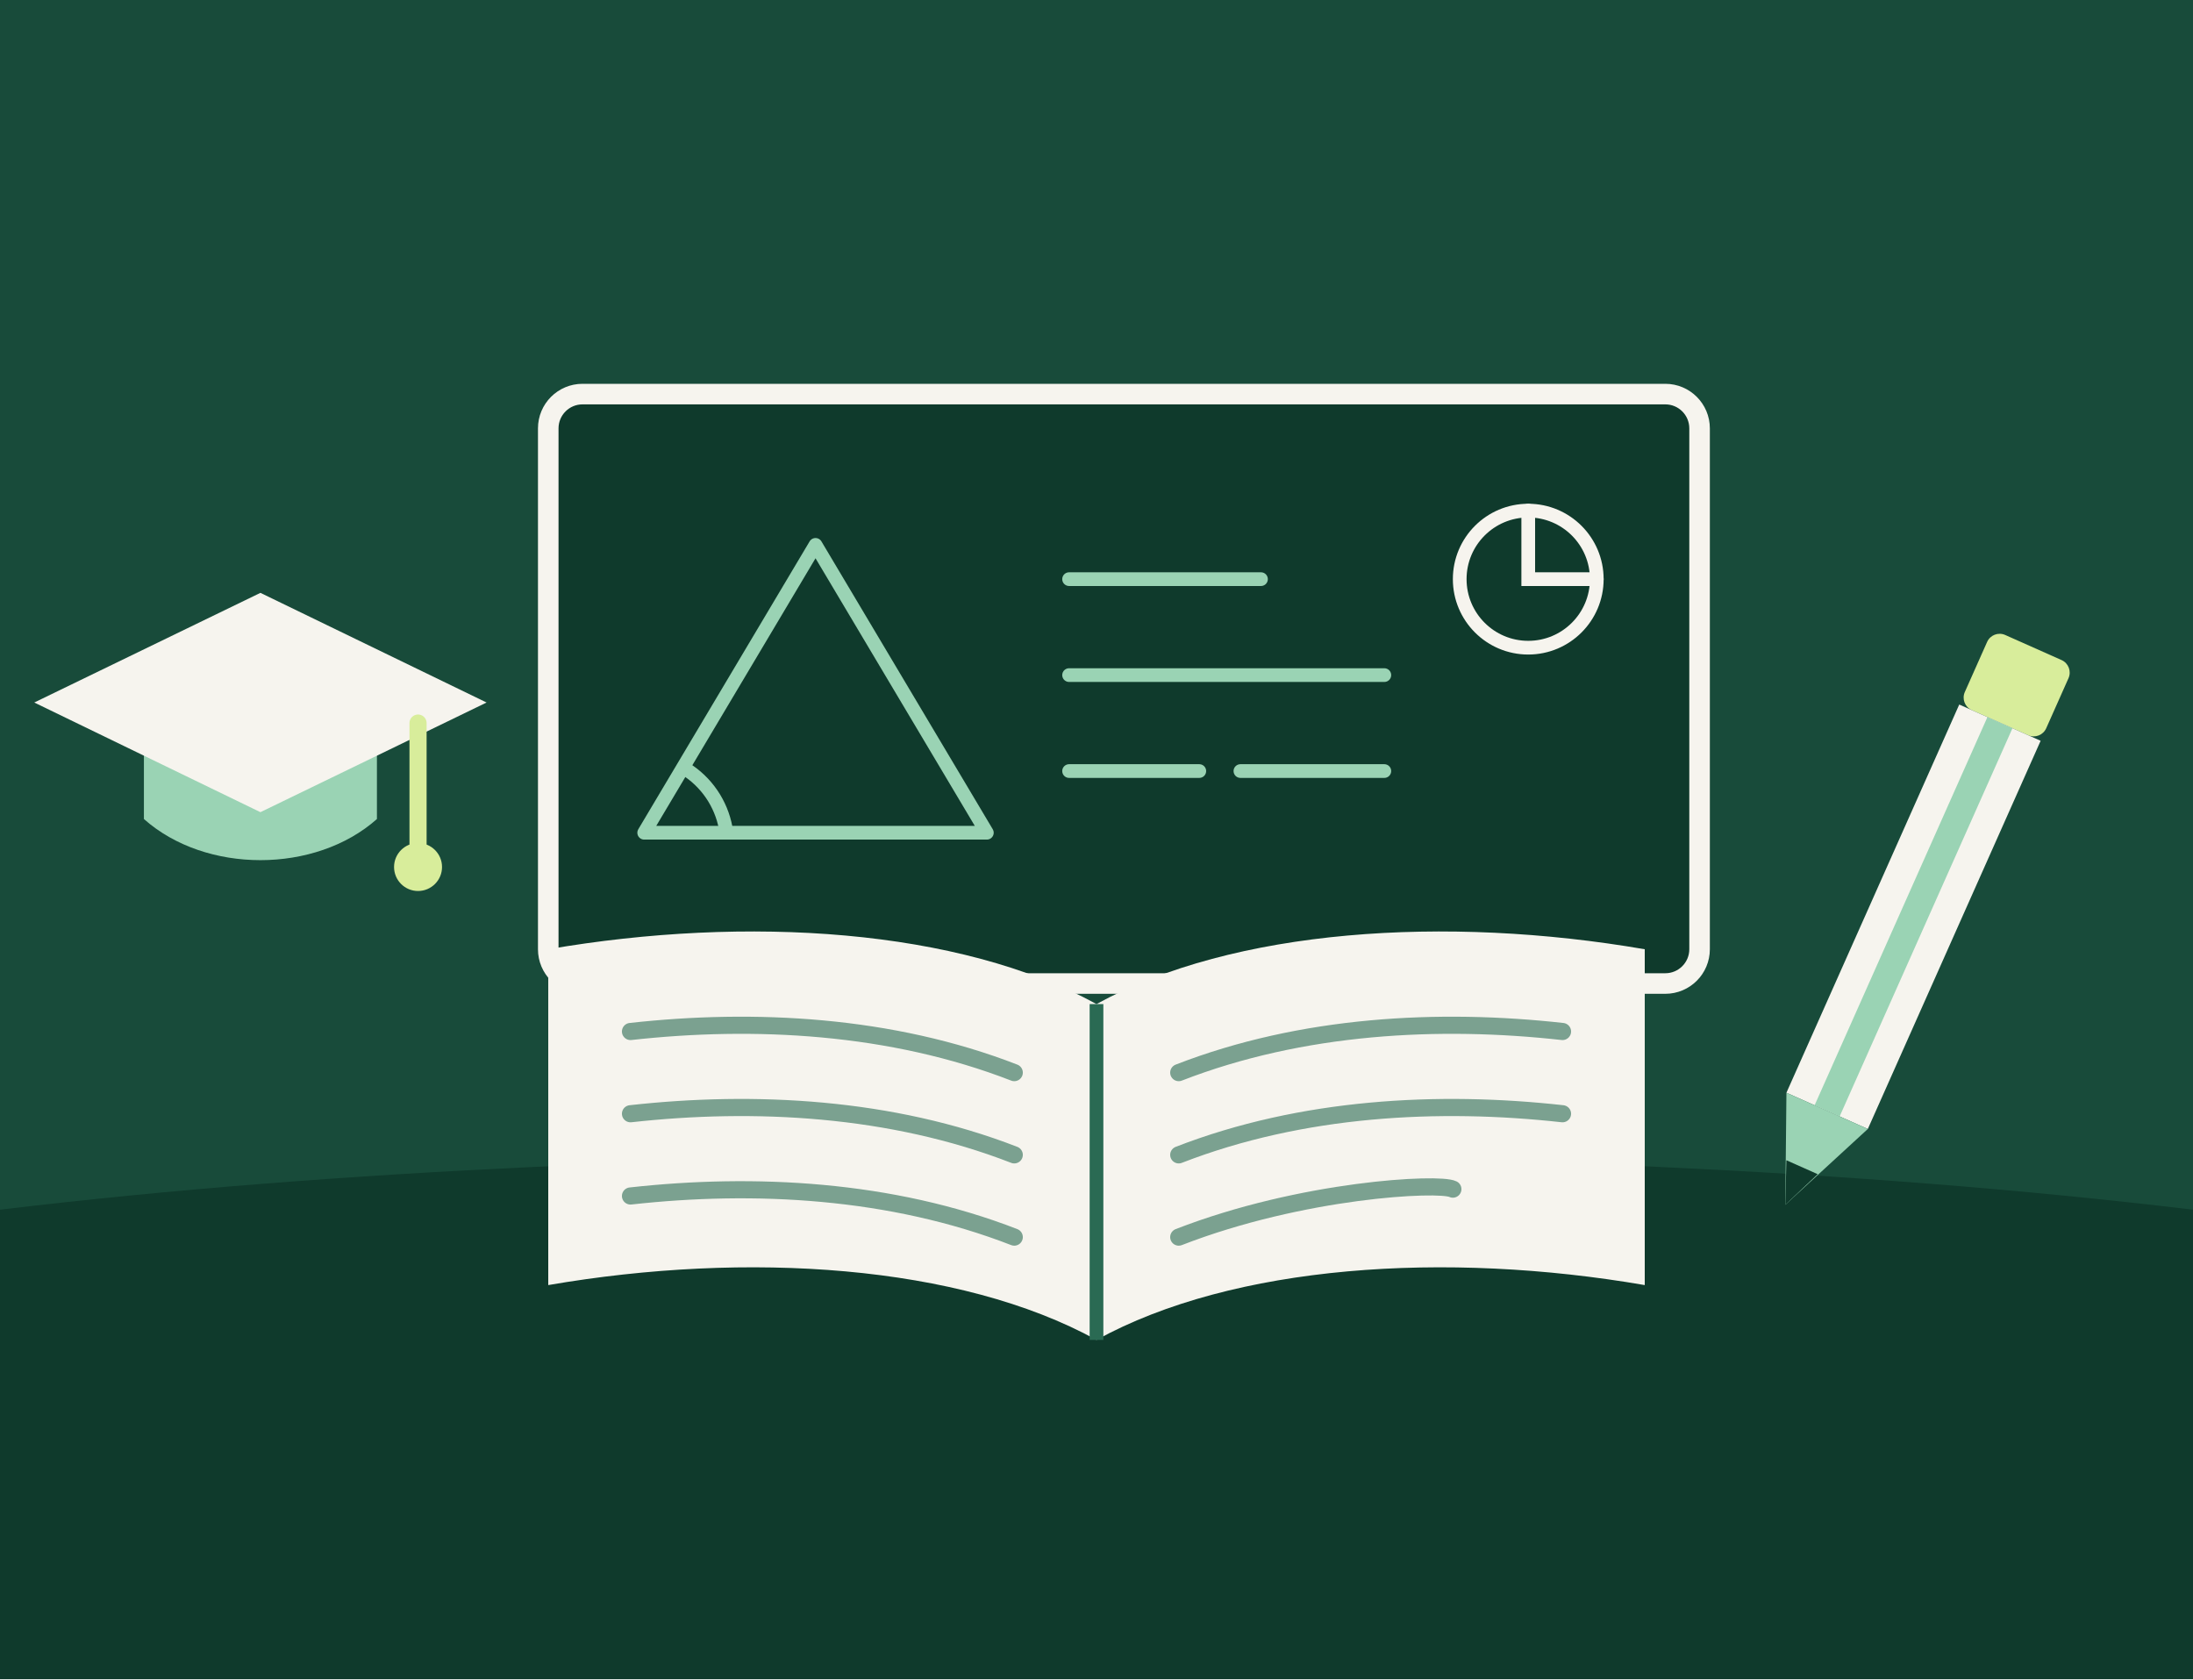
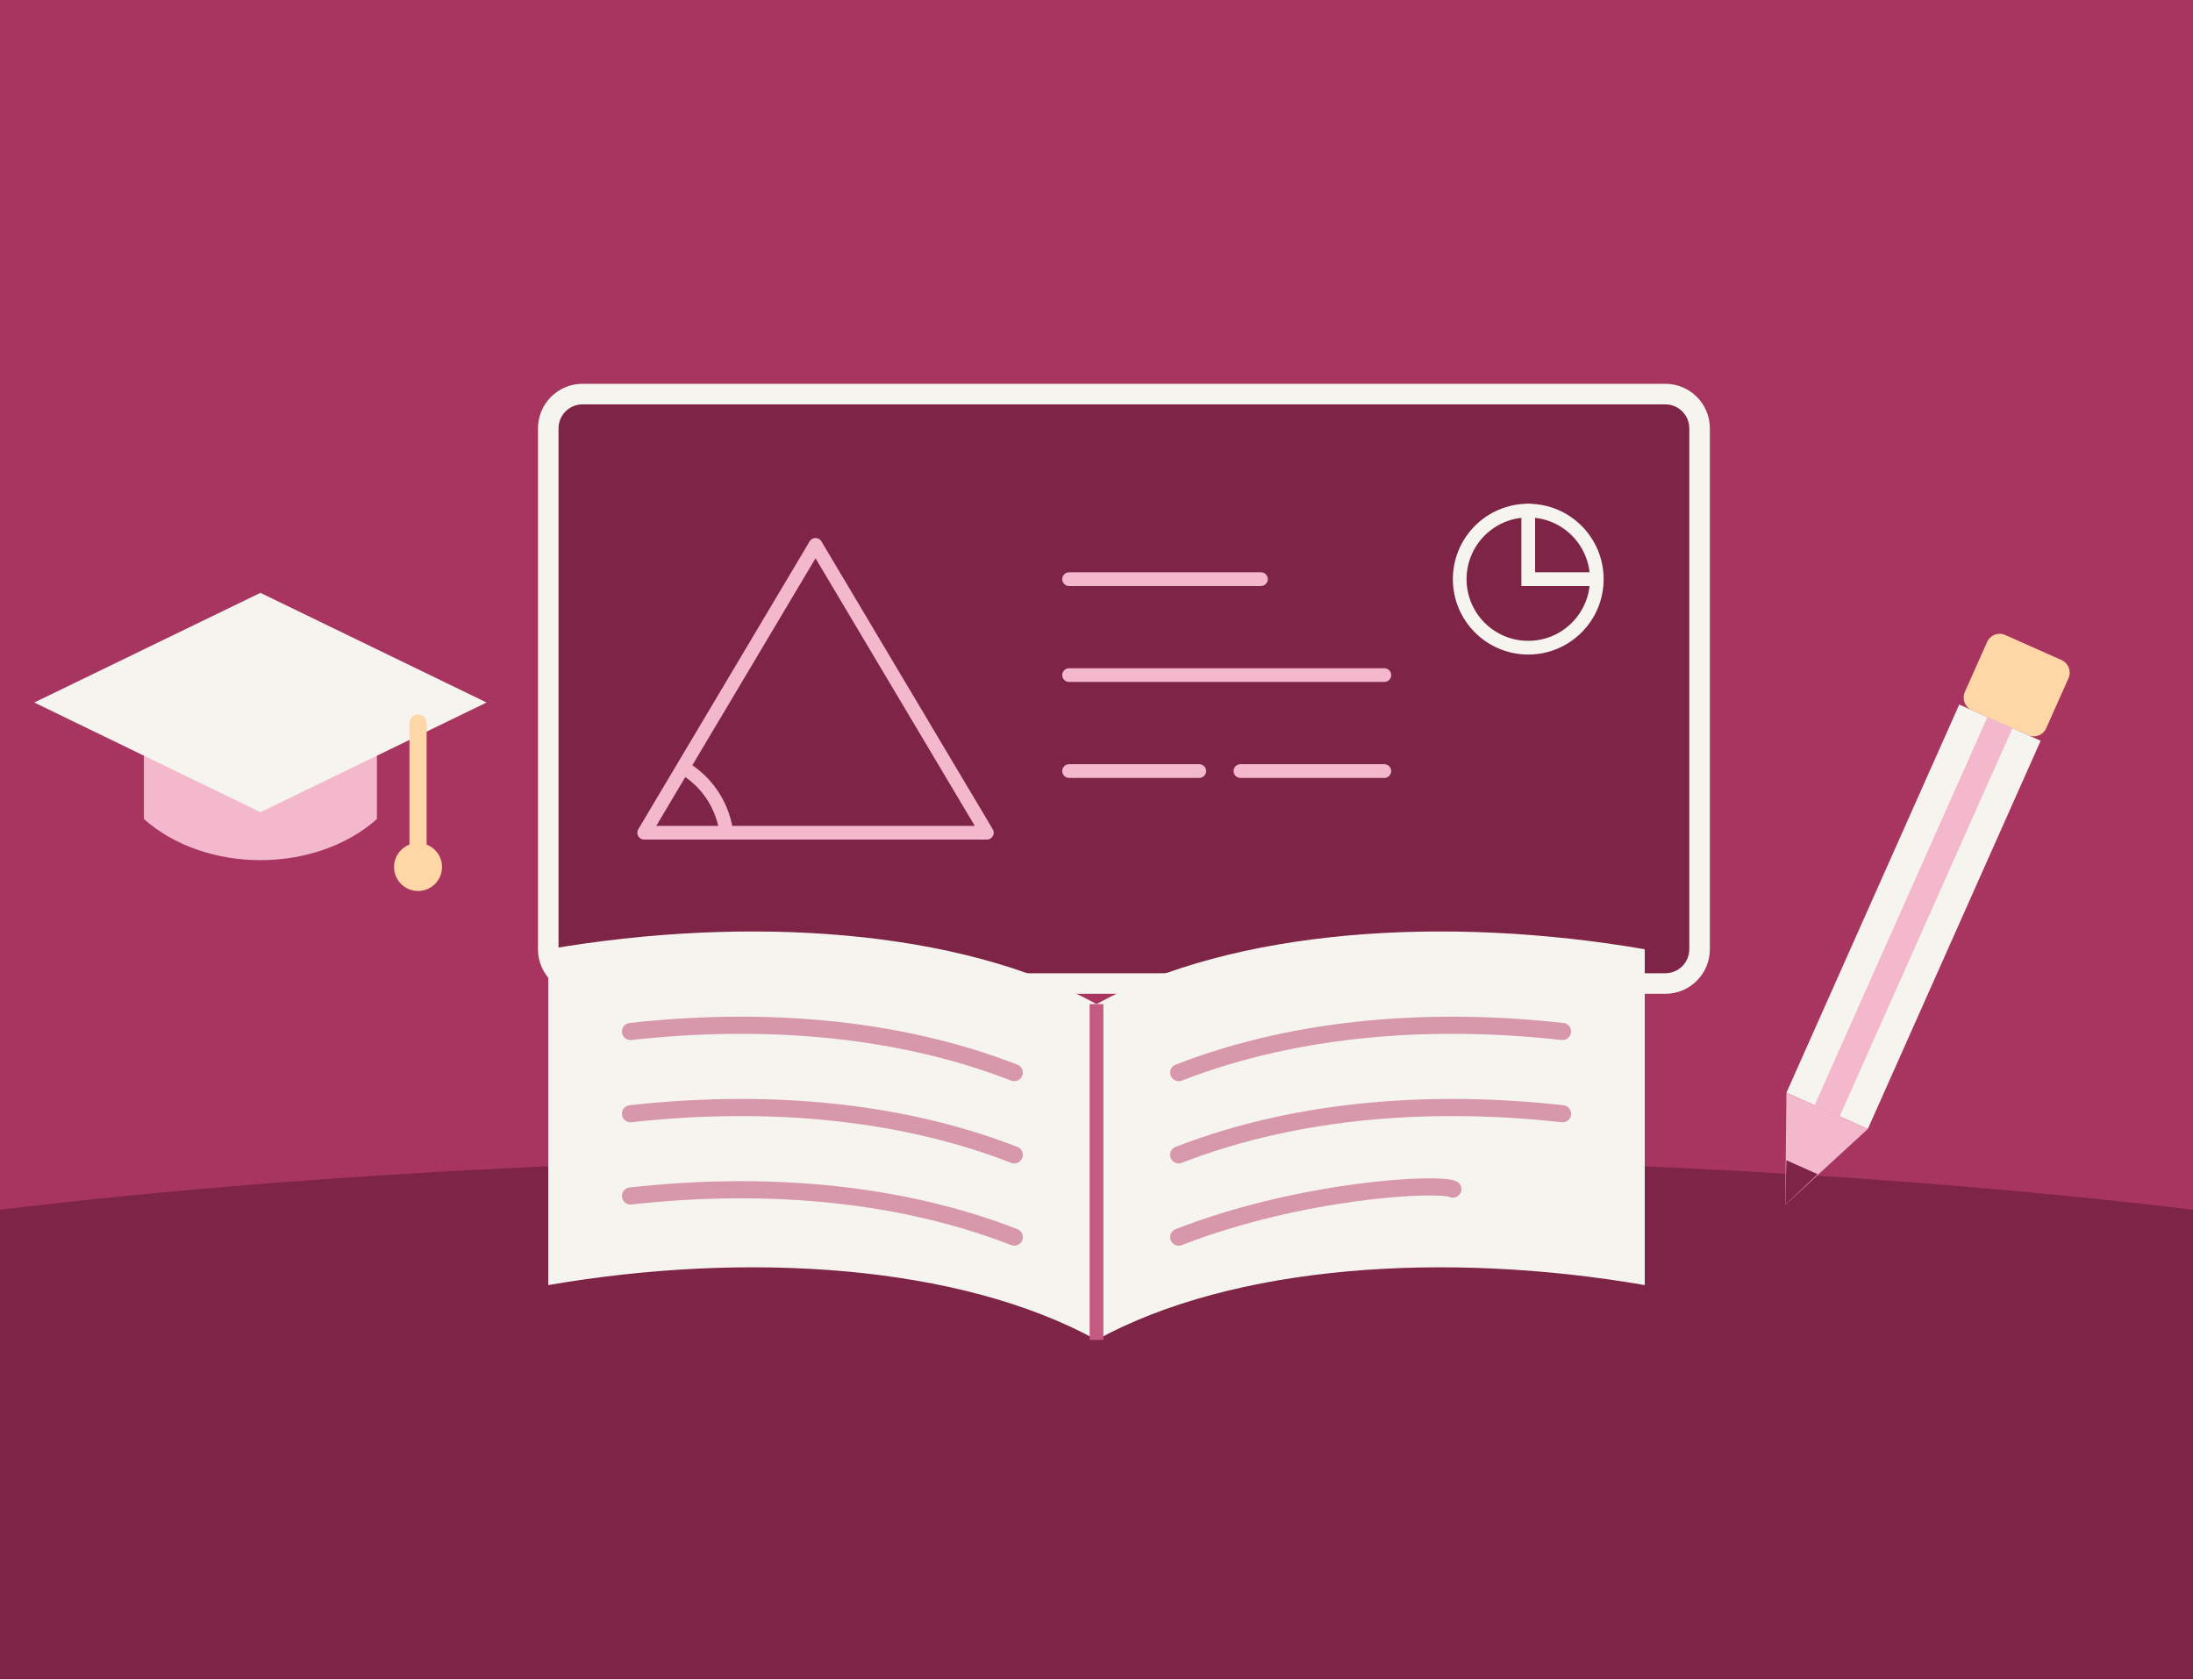
<svg xmlns="http://www.w3.org/2000/svg" viewBox="0 -85 640 490" width="640" height="490">
-   <rect y="-85" width="640" height="490" fill="#184b3a" />
-   <path d="M0 268c100-12 210-16 320-16s220 4 320 16v137H0z" fill="#0f3a2c" />
-   <rect x="160" y="30" width="336" height="172" rx="10" fill="#0f3a2c" stroke="#f6f4ee" stroke-width="6" />
-   <g fill="none" stroke="#9ad3b4" stroke-width="4" stroke-linecap="round" stroke-linejoin="round">
+   <rect y="-85" width="640" height="490" fill="#a8355f" />
+   <path d="M0 268c100-12 210-16 320-16s220 4 320 16v137H0z" fill="#7e2446" />
+   <rect x="160" y="30" width="336" height="172" rx="10" fill="#7e2446" stroke="#f6f4ee" stroke-width="6" />
+   <g fill="none" stroke="#f3b8cc" stroke-width="4" stroke-linecap="round" stroke-linejoin="round">
    <path d="M188 158l50-84 50 84z" />
    <path d="M212 158a26 26 0 0 0 -11-18" />
    <path d="M312 84h56M312 112h92M312 140h38M362 140h42" />
  </g>
  <circle cx="446" cy="84" r="20" fill="none" stroke="#f6f4ee" stroke-width="4" />
  <path d="M446 64v20h20" fill="none" stroke="#f6f4ee" stroke-width="4" stroke-linecap="round" />
  <path d="M320 208c-40-22-102-26-160-16v98c58-10 120-6 160 16 40-22 102-26 160-16v-98c-58-10-120-6-160 16z" fill="#f6f4ee" />
-   <path d="M320 208v98" stroke="#2a6a53" stroke-width="4" />
-   <g fill="none" stroke="#2a6a53" stroke-opacity=".6" stroke-width="5" stroke-linecap="round">
+   <path d="M320 208v98" stroke="#c45a80" stroke-width="4" />
+   <g fill="none" stroke="#c45a80" stroke-opacity=".6" stroke-width="5" stroke-linecap="round">
    <path d="M184 216c36-4 76-2 112 12M184 240c36-4 76-2 112 12M184 264c36-4 76-2 112 12" />
    <path d="M344 228c36-14 76-16 112-12M344 252c36-14 76-16 112-12M344 276c36-14 76-16 80-14" />
  </g>
  <g transform="translate(556 188) rotate(24)">
-     <rect x="-13" y="-92" width="26" height="24" rx="4" fill="#d8ed9b" />
+     <rect x="-13" y="-92" width="26" height="24" rx="4" fill="#ffd6a5" />
    <rect x="-13" y="-68" width="26" height="124" fill="#f6f4ee" />
-     <rect x="-4" y="-68" width="8" height="124" fill="#9ad3b4" />
-     <path d="M-13 56h26l-13 30z" fill="#9ad3b4" />
-     <path d="M-5 74h10l-5 12z" fill="#0f3a2c" />
+     <rect x="-4" y="-68" width="8" height="124" fill="#f3b8cc" />
+     <path d="M-13 56h26l-13 30z" fill="#f3b8cc" />
+     <path d="M-5 74h10l-5 12z" fill="#7e2446" />
  </g>
  <g transform="translate(76 118)">
-     <path d="M-34 8v28c18 16 50 16 68 0V8z" fill="#9ad3b4" />
+     <path d="M-34 8v28c18 16 50 16 68 0V8z" fill="#f3b8cc" />
    <path d="M0-30L66 2 0 34-66 2z" fill="#f6f4ee" />
-     <path d="M46 8v36" stroke="#d8ed9b" stroke-width="5" stroke-linecap="round" />
-     <circle cx="46" cy="50" r="7" fill="#d8ed9b" />
+     <path d="M46 8v36" stroke="#ffd6a5" stroke-width="5" stroke-linecap="round" />
+     <circle cx="46" cy="50" r="7" fill="#ffd6a5" />
  </g>
</svg>
